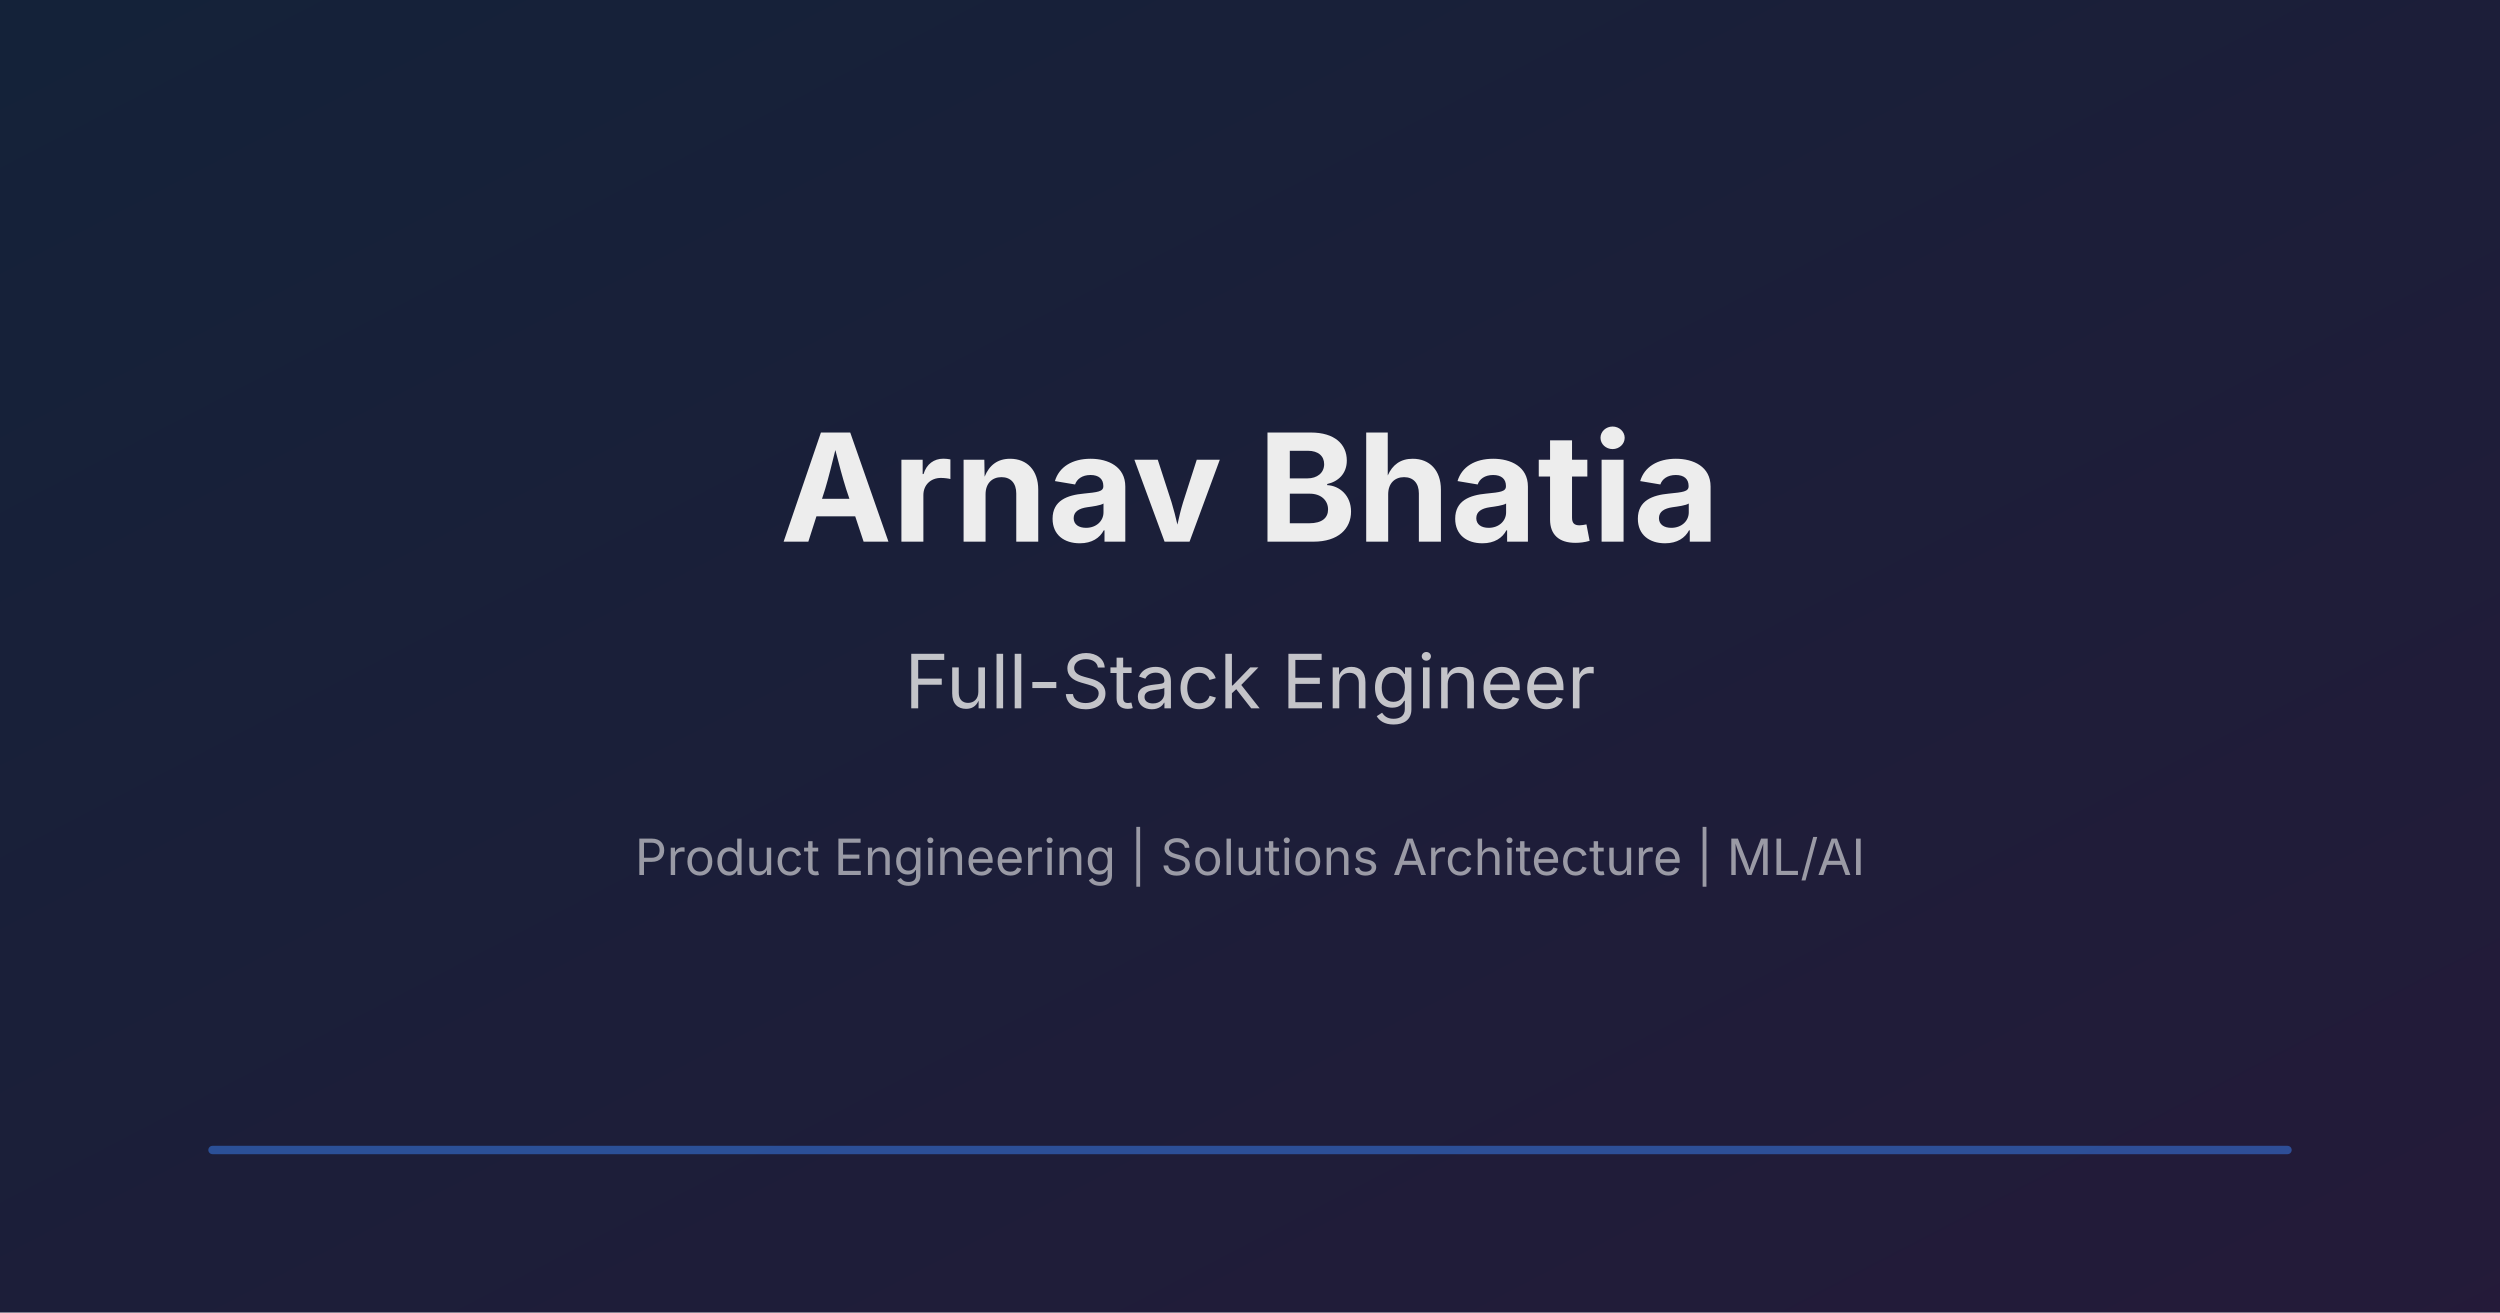
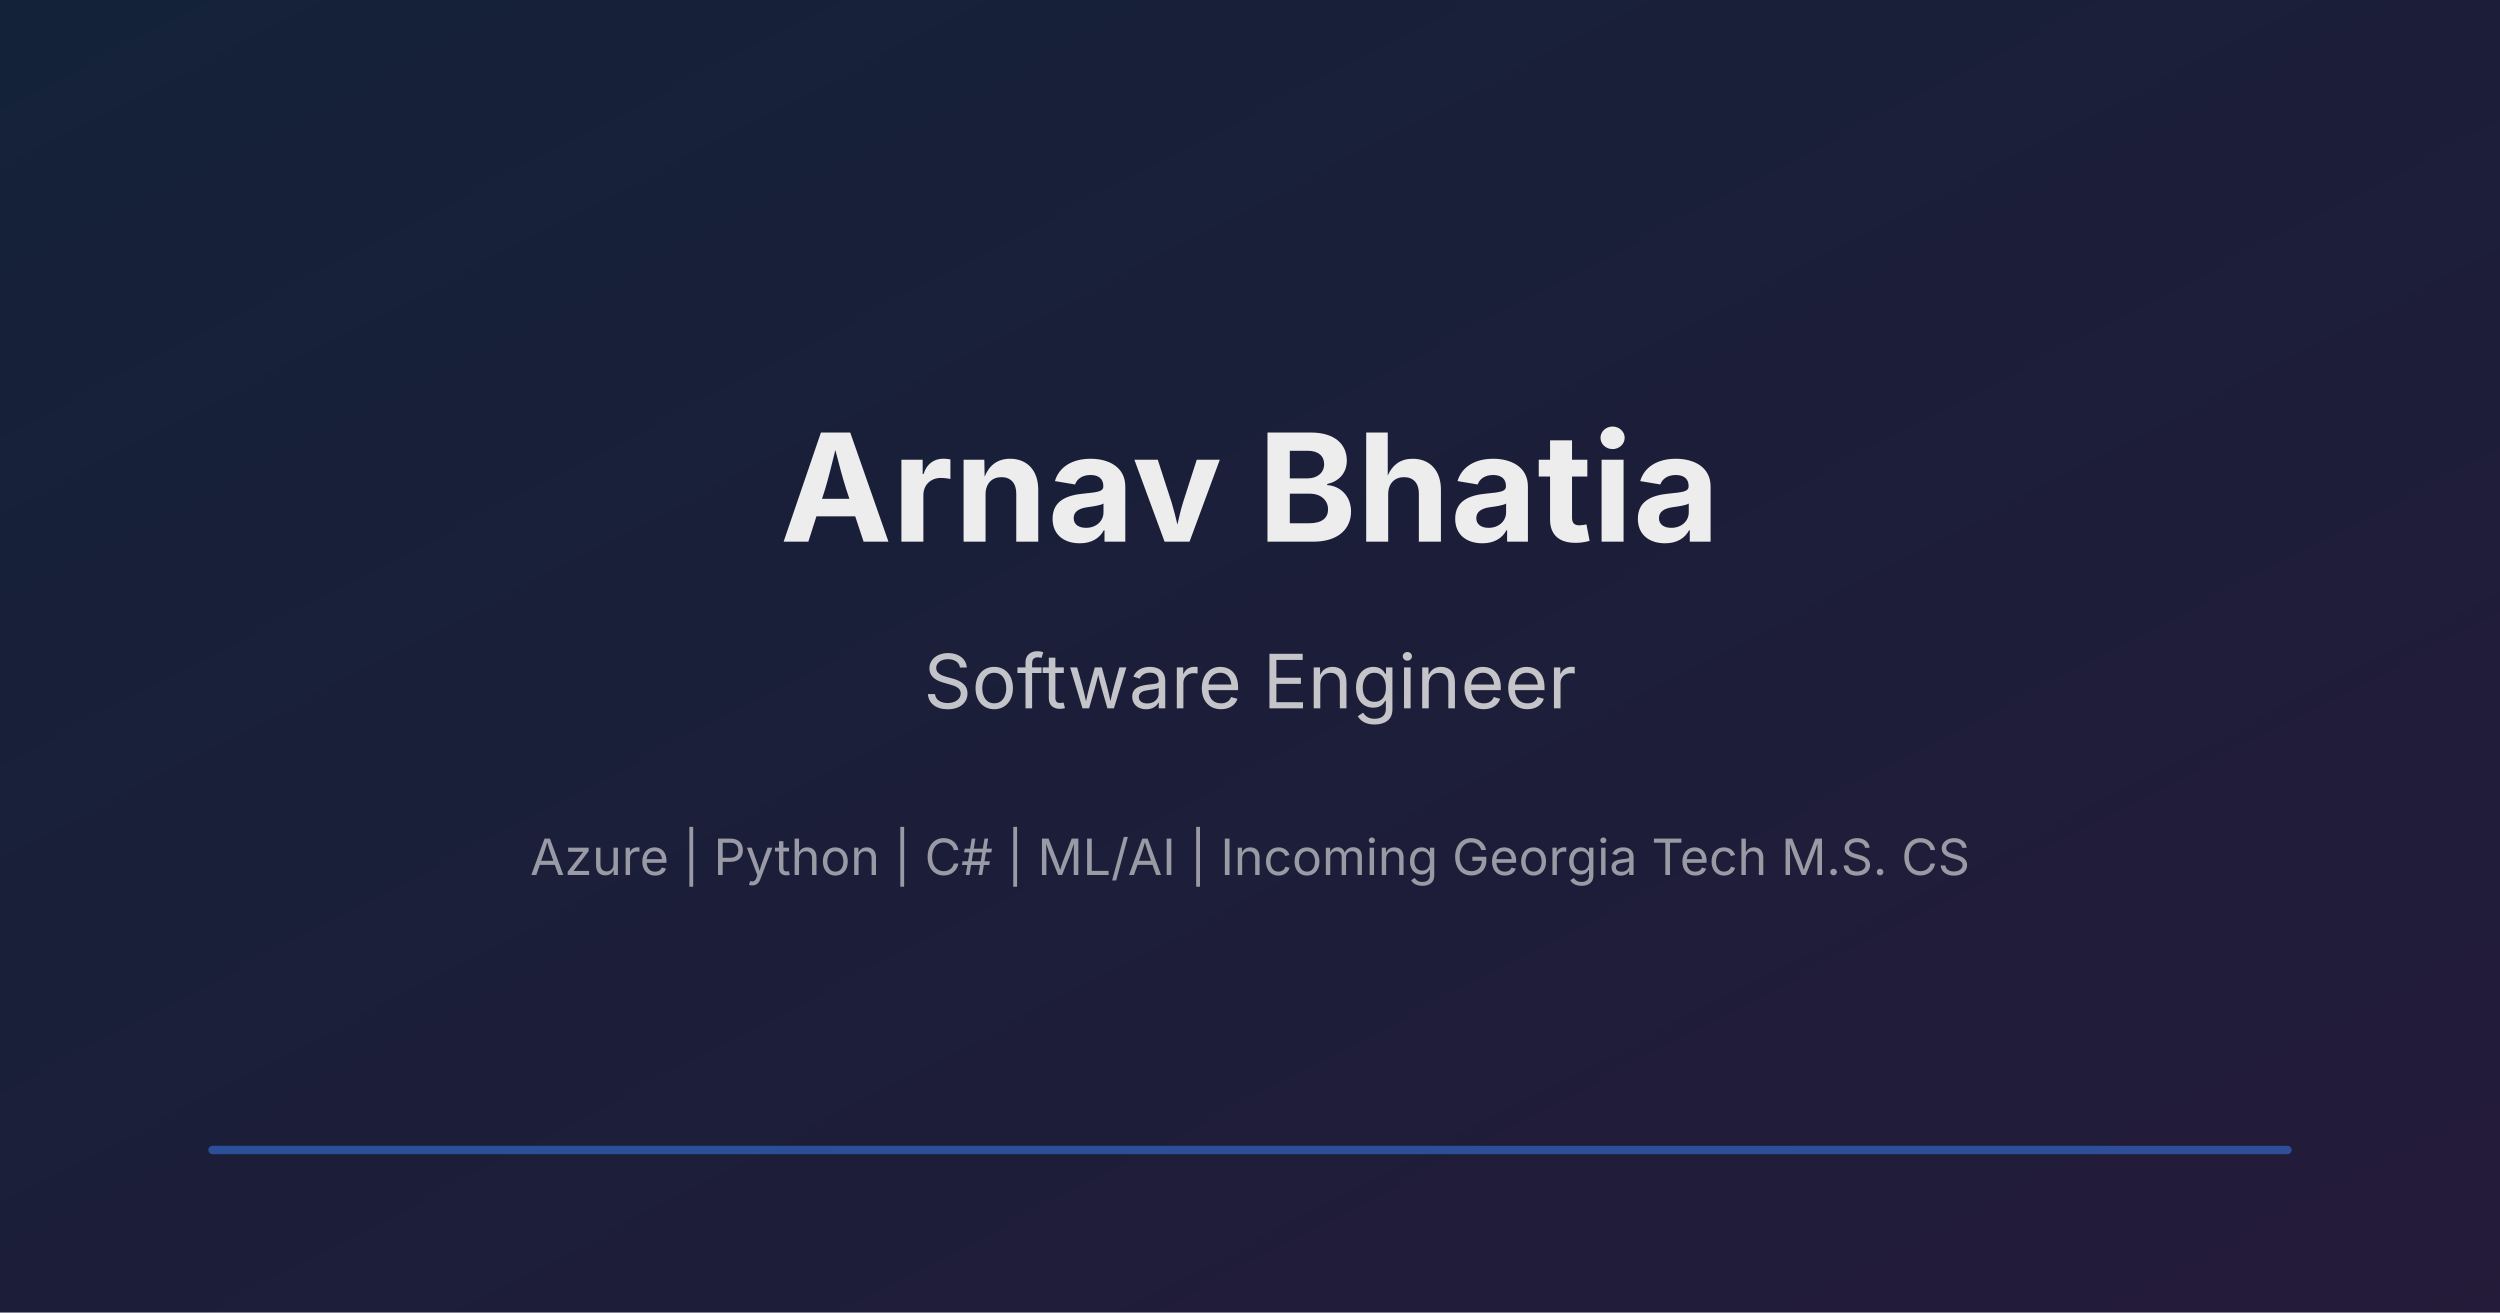
<svg xmlns="http://www.w3.org/2000/svg" width="1200" height="630" viewBox="0 0 1200 630" fill="none">
  <rect width="1200" height="630" fill="#0a0a0a" />
  <defs>
    <linearGradient id="gradient" x1="0%" y1="0%" x2="100%" y2="100%">
      <stop offset="0%" stop-color="#3b82f6" stop-opacity="0.2" />
      <stop offset="100%" stop-color="#8b5cf6" stop-opacity="0.2" />
    </linearGradient>
  </defs>
  <rect width="1200" height="630" fill="url(#gradient)" />
  <text x="600" y="260" font-family="system-ui, -apple-system, sans-serif" font-size="72" font-weight="700" fill="#ededed" text-anchor="middle">Arnav Bhatia</text>
-   <text x="600" y="340" font-family="system-ui, -apple-system, sans-serif" font-size="36" fill="#ededed" fill-opacity="0.8" text-anchor="middle">Full-Stack Engineer</text>
-   <text x="600" y="420" font-family="system-ui, -apple-system, sans-serif" font-size="24" fill="#ededed" fill-opacity="0.6" text-anchor="middle">Product Engineering | Solutions Architecture | ML/AI</text>
+   <text x="600" y="340" font-family="system-ui, -apple-system, sans-serif" font-size="36" fill="#ededed" fill-opacity="0.8" text-anchor="middle">Software Engineer</text>
+   <text x="600" y="420" font-family="system-ui, -apple-system, sans-serif" font-size="24" fill="#ededed" fill-opacity="0.6" text-anchor="middle">Azure | Python | C# | ML/AI | Incoming Georgia Tech M.S. CS</text>
  <rect x="100" y="550" width="1000" height="4" rx="2" fill="#3b82f6" fill-opacity="0.5" />
</svg>
